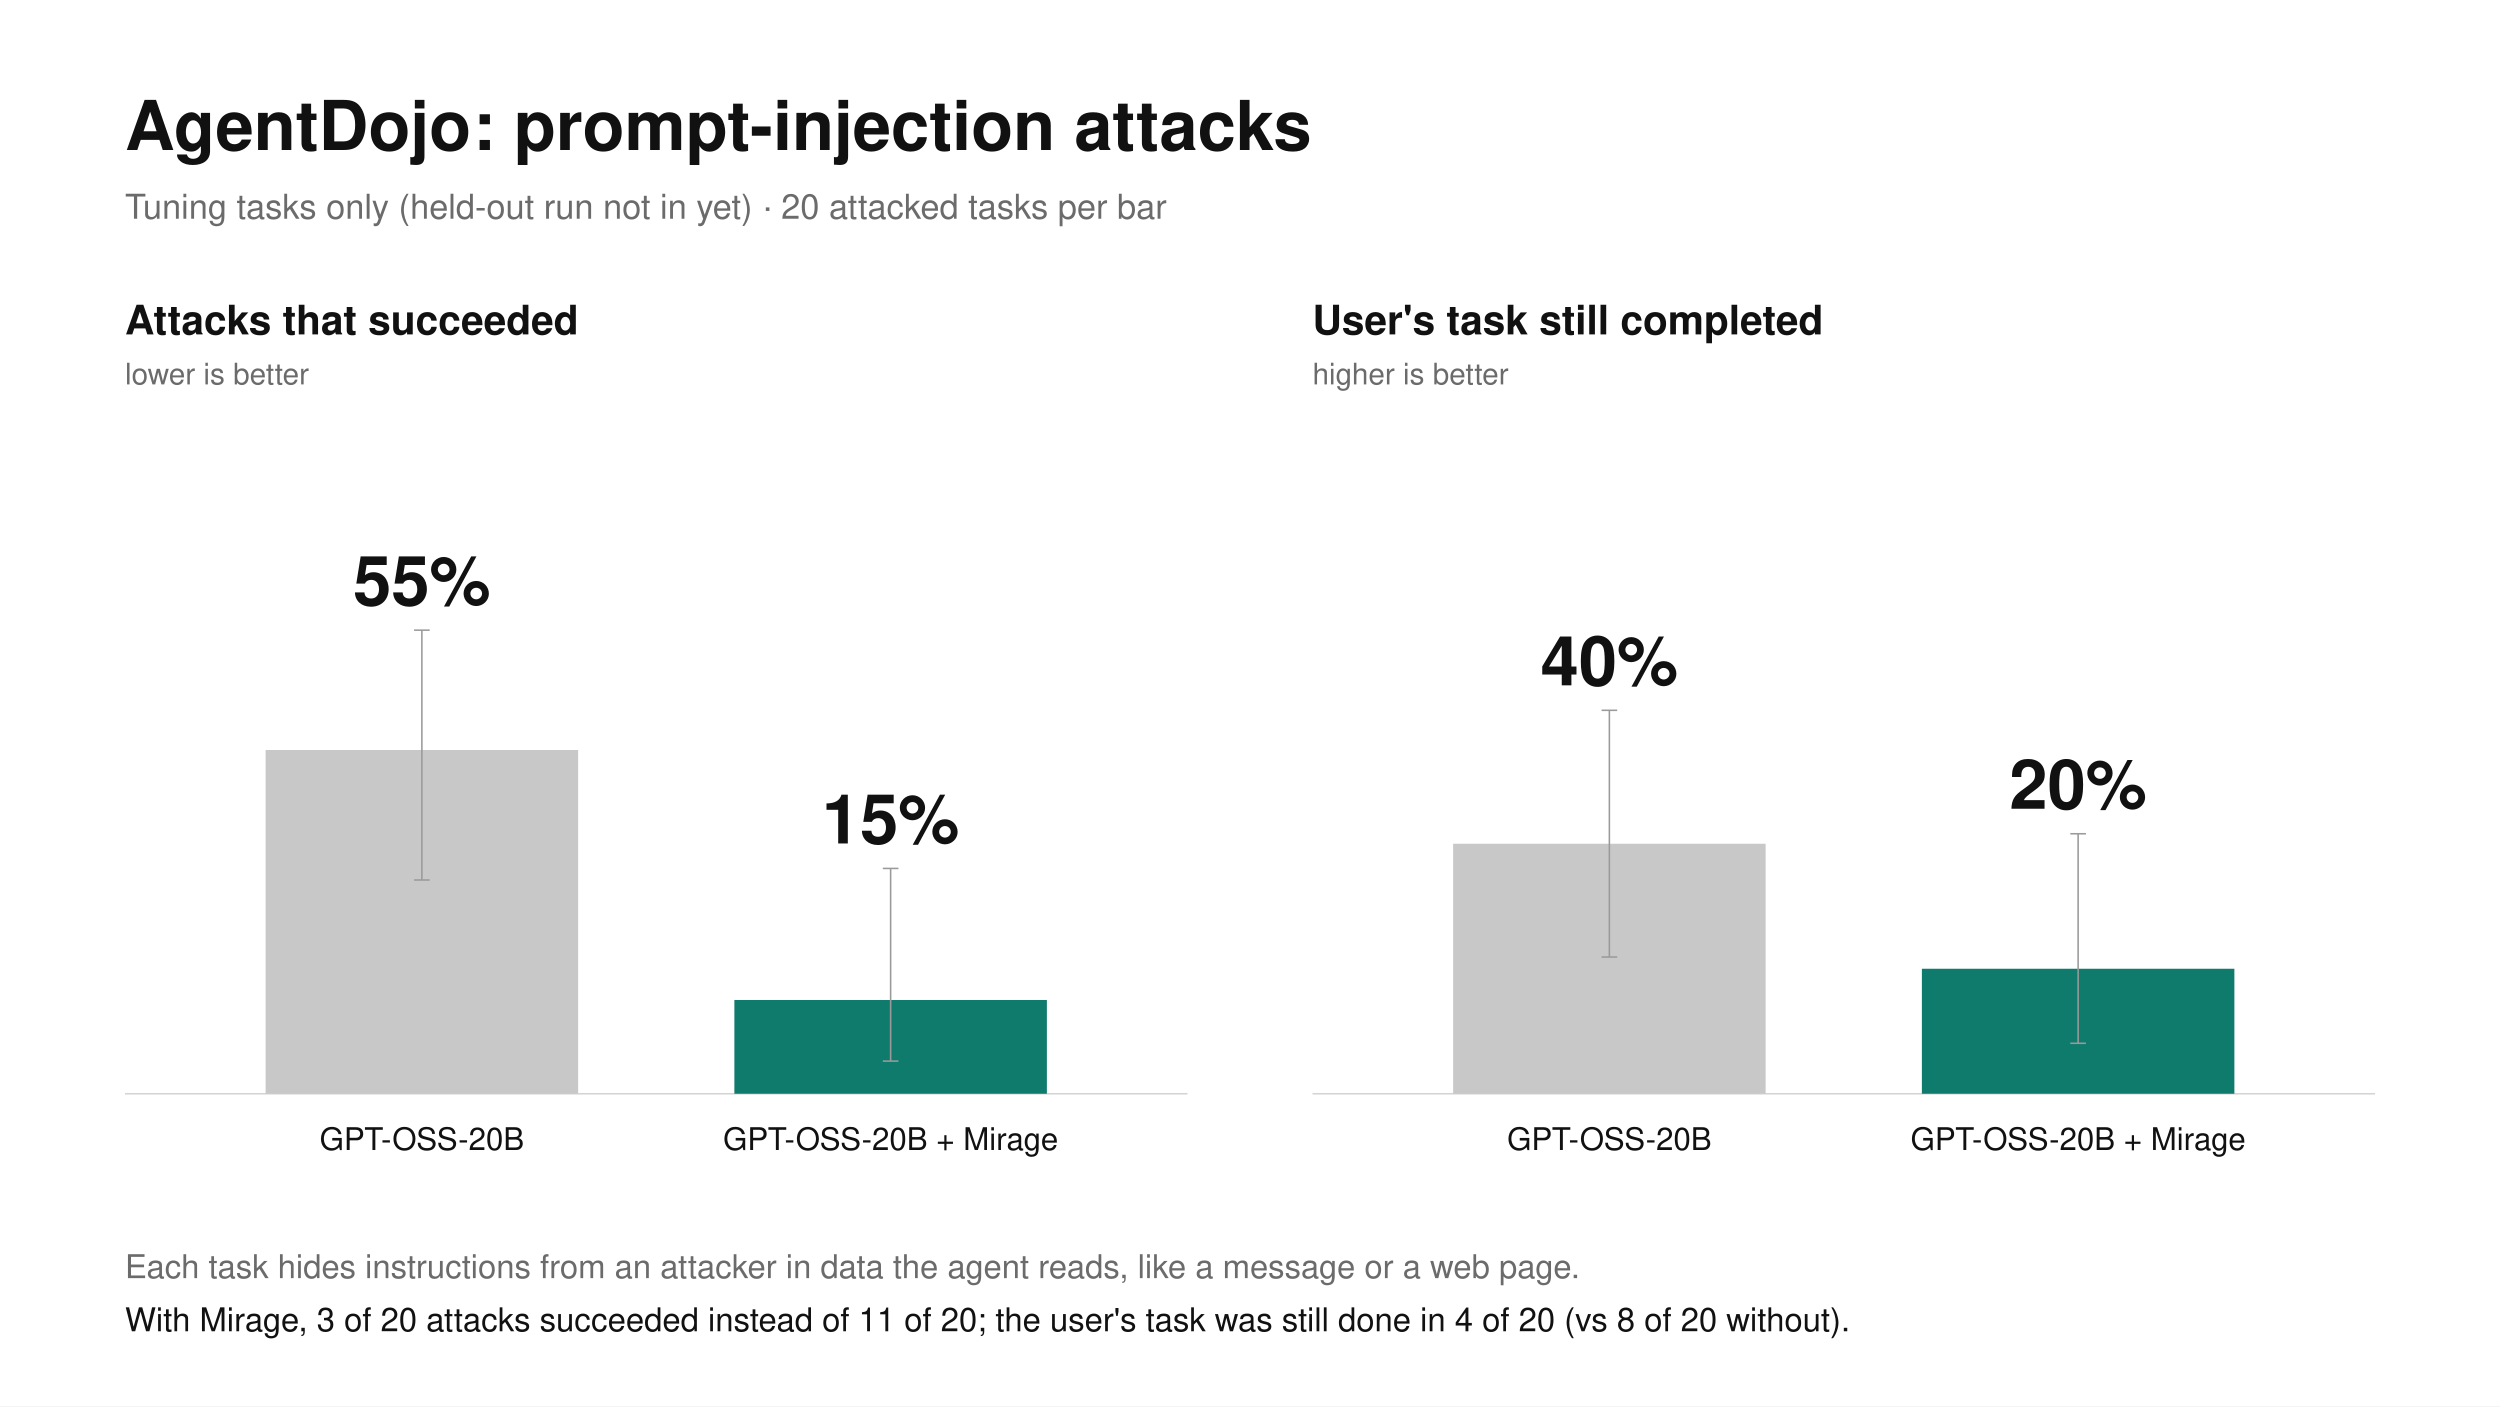
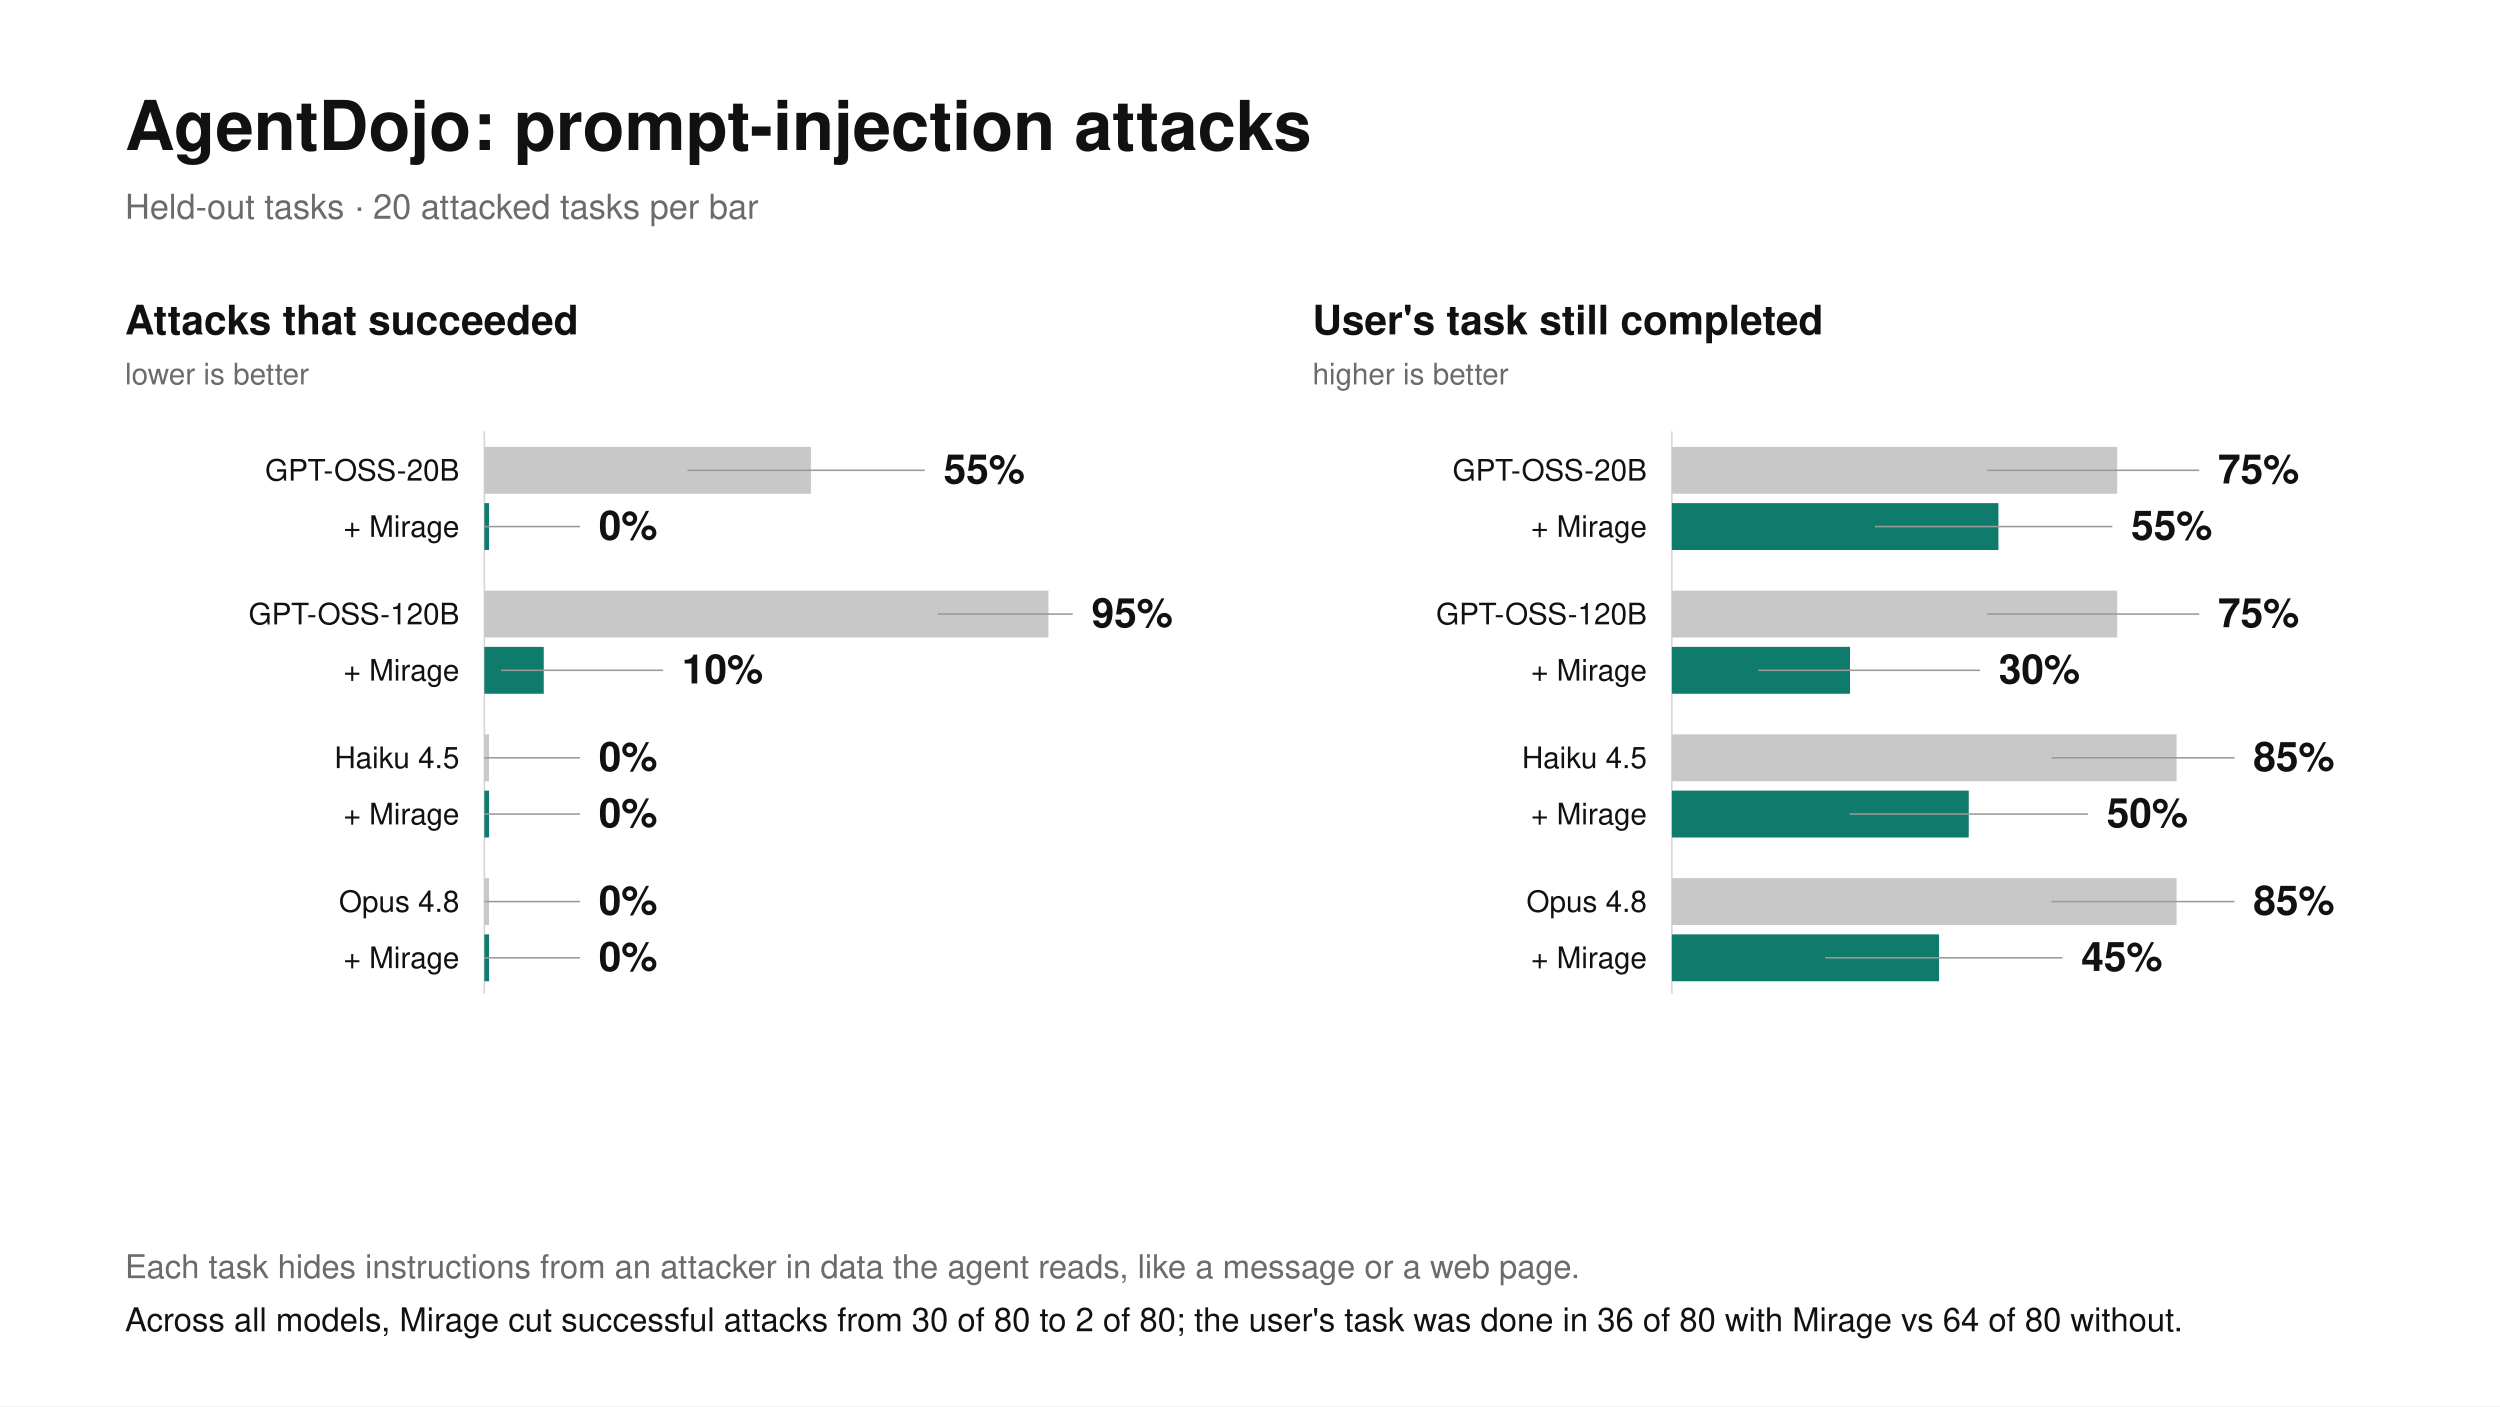
<svg xmlns="http://www.w3.org/2000/svg" width="1600" height="900" viewBox="0 0 1600 900" role="img">
  <rect width="100%" height="100%" fill="#ffffff" />
  <g font-family="Helvetica Neue, Helvetica, Arial, sans-serif">
    <text x="80.0" y="96.0" font-size="44" font-weight="600" fill="#111111" text-anchor="start">AgentDojo: prompt-injection attacks</text>
-     <text x="80.0" y="140.0" font-size="22" font-weight="400" fill="#6b6b6b" text-anchor="start">Tuning tasks only (held-out run not in yet) · 20 attacked tasks per bar</text>
+     <text x="80.0" y="140.0" font-size="22" font-weight="400" fill="#6b6b6b" text-anchor="start">Held-out tasks · 20 attacked tasks per bar</text>
    <text x="80.0" y="818.0" font-size="21" font-weight="400" fill="#6b6b6b" text-anchor="start">Each task hides instructions from an attacker in data the agent reads, like a message or a web page.</text>
-     <text x="80.0" y="852.0" font-size="21" font-weight="500" fill="#111111" text-anchor="start">With Mirage, 3 of 20 attacks succeeded instead of 11 of 20; the user's task was still done in 4 of 20 (vs 8 of 20 without).</text>
+     <text x="80.0" y="852.0" font-size="21" font-weight="500" fill="#111111" text-anchor="start">Across all models, Mirage cut successful attacks from 30 of 80 to 2 of 80; the user's task was done in 36 of 80 with Mirage vs 64 of 80 without.</text>
    <text x="80.0" y="214.0" font-size="26" font-weight="600" fill="#111111" text-anchor="start">Attacks that succeeded</text>
    <text x="80.0" y="246.0" font-size="19" font-weight="400" fill="#6b6b6b" text-anchor="start">lower is better</text>
-     <line x1="80.0" y1="700.0" x2="760.0" y2="700.0" stroke="#d4d4d4" stroke-width="1" />
-     <rect x="170.0" y="480.0" width="200.0" height="220.0" fill="#c8c8c8" />
-     <line x1="270.0" y1="403.3" x2="270.0" y2="563.2" stroke="#9a9a9a" stroke-width="1" />
-     <line x1="265.0" y1="403.3" x2="275.0" y2="403.3" stroke="#9a9a9a" stroke-width="1" />
-     <line x1="265.0" y1="563.2" x2="275.0" y2="563.2" stroke="#9a9a9a" stroke-width="1" />
-     <text x="270.0" y="387.3" font-size="44" font-weight="600" fill="#111111" text-anchor="middle">55%</text>
-     <text x="270.0" y="736.0" font-size="20" font-weight="400" fill="#111111" text-anchor="middle">GPT-OSS-20B</text>
-     <rect x="470.0" y="640.0" width="200.0" height="60.0" fill="#0f7b6c" />
-     <line x1="570.0" y1="555.8" x2="570.0" y2="679.1" stroke="#9a9a9a" stroke-width="1" />
-     <line x1="565.0" y1="555.8" x2="575.0" y2="555.8" stroke="#9a9a9a" stroke-width="1" />
-     <line x1="565.0" y1="679.1" x2="575.0" y2="679.1" stroke="#9a9a9a" stroke-width="1" />
-     <text x="570.0" y="539.8" font-size="44" font-weight="600" fill="#111111" text-anchor="middle">15%</text>
-     <text x="570.0" y="736.0" font-size="20" font-weight="500" fill="#111111" text-anchor="middle">GPT-OSS-20B + Mirage</text>
+     <line x1="310.0" y1="276.0" x2="310.0" y2="636.0" stroke="#d4d4d4" stroke-width="1" />
+     <text x="294.0" y="307.6" font-size="19" font-weight="400" fill="#111111" text-anchor="end">GPT-OSS-20B</text>
+     <rect x="310.0" y="286.0" width="209.0" height="30.0" fill="#c8c8c8" />
+     <line x1="440.0" y1="301.0" x2="591.9" y2="301.0" stroke="#9a9a9a" stroke-width="1" />
+     <text x="603.9" y="309.4" font-size="26" font-weight="600" fill="#111111" text-anchor="start">55%</text>
+     <text x="294.0" y="343.6" font-size="19" font-weight="500" fill="#111111" text-anchor="end">+ Mirage</text>
+     <rect x="310.0" y="322.0" width="3.0" height="30.0" fill="#0f7b6c" />
+     <line x1="310.0" y1="337.0" x2="371.2" y2="337.0" stroke="#9a9a9a" stroke-width="1" />
+     <text x="383.2" y="345.4" font-size="26" font-weight="600" fill="#111111" text-anchor="start">0%</text>
+     <text x="294.0" y="399.6" font-size="19" font-weight="400" fill="#111111" text-anchor="end">GPT-OSS-120B</text>
+     <rect x="310.0" y="378.0" width="361.0" height="30.0" fill="#c8c8c8" />
+     <line x1="600.3" y1="393.0" x2="686.6" y2="393.0" stroke="#9a9a9a" stroke-width="1" />
+     <text x="698.6" y="401.4" font-size="26" font-weight="600" fill="#111111" text-anchor="start">95%</text>
+     <text x="294.0" y="435.6" font-size="19" font-weight="500" fill="#111111" text-anchor="end">+ Mirage</text>
+     <rect x="310.0" y="414.0" width="38.0" height="30.0" fill="#0f7b6c" />
+     <line x1="320.6" y1="429.0" x2="424.4" y2="429.0" stroke="#9a9a9a" stroke-width="1" />
+     <text x="436.4" y="437.4" font-size="26" font-weight="600" fill="#111111" text-anchor="start">10%</text>
+     <text x="294.0" y="491.6" font-size="19" font-weight="400" fill="#111111" text-anchor="end">Haiku 4.5</text>
+     <rect x="310.0" y="470.0" width="3.0" height="30.0" fill="#c8c8c8" />
+     <line x1="310.0" y1="485.0" x2="371.2" y2="485.0" stroke="#9a9a9a" stroke-width="1" />
+     <text x="383.2" y="493.4" font-size="26" font-weight="600" fill="#111111" text-anchor="start">0%</text>
+     <text x="294.0" y="527.6" font-size="19" font-weight="500" fill="#111111" text-anchor="end">+ Mirage</text>
+     <rect x="310.0" y="506.0" width="3.0" height="30.0" fill="#0f7b6c" />
+     <line x1="310.0" y1="521.0" x2="371.2" y2="521.0" stroke="#9a9a9a" stroke-width="1" />
+     <text x="383.2" y="529.4" font-size="26" font-weight="600" fill="#111111" text-anchor="start">0%</text>
+     <text x="294.0" y="583.6" font-size="19" font-weight="400" fill="#111111" text-anchor="end">Opus 4.8</text>
+     <rect x="310.0" y="562.0" width="3.0" height="30.0" fill="#c8c8c8" />
+     <line x1="310.0" y1="577.0" x2="371.2" y2="577.0" stroke="#9a9a9a" stroke-width="1" />
+     <text x="383.2" y="585.4" font-size="26" font-weight="600" fill="#111111" text-anchor="start">0%</text>
+     <text x="294.0" y="619.6" font-size="19" font-weight="500" fill="#111111" text-anchor="end">+ Mirage</text>
+     <rect x="310.0" y="598.0" width="3.0" height="30.0" fill="#0f7b6c" />
+     <line x1="310.0" y1="613.0" x2="371.2" y2="613.0" stroke="#9a9a9a" stroke-width="1" />
+     <text x="383.2" y="621.4" font-size="26" font-weight="600" fill="#111111" text-anchor="start">0%</text>
    <text x="840.0" y="214.0" font-size="26" font-weight="600" fill="#111111" text-anchor="start">User's task still completed</text>
    <text x="840.0" y="246.0" font-size="19" font-weight="400" fill="#6b6b6b" text-anchor="start">higher is better</text>
-     <line x1="840.0" y1="700.0" x2="1520.0" y2="700.0" stroke="#d4d4d4" stroke-width="1" />
-     <rect x="930.0" y="540.0" width="200.0" height="160.0" fill="#c8c8c8" />
-     <line x1="1030.0" y1="454.6" x2="1030.0" y2="612.5" stroke="#9a9a9a" stroke-width="1" />
-     <line x1="1025.0" y1="454.6" x2="1035.0" y2="454.6" stroke="#9a9a9a" stroke-width="1" />
-     <line x1="1025.0" y1="612.5" x2="1035.0" y2="612.5" stroke="#9a9a9a" stroke-width="1" />
-     <text x="1030.0" y="438.6" font-size="44" font-weight="600" fill="#111111" text-anchor="middle">40%</text>
-     <text x="1030.0" y="736.0" font-size="20" font-weight="400" fill="#111111" text-anchor="middle">GPT-OSS-20B</text>
-     <rect x="1230.0" y="620.0" width="200.0" height="80.0" fill="#0f7b6c" />
-     <line x1="1330.0" y1="533.6" x2="1330.0" y2="667.7" stroke="#9a9a9a" stroke-width="1" />
-     <line x1="1325.0" y1="533.6" x2="1335.0" y2="533.6" stroke="#9a9a9a" stroke-width="1" />
-     <line x1="1325.0" y1="667.7" x2="1335.0" y2="667.7" stroke="#9a9a9a" stroke-width="1" />
-     <text x="1330.0" y="517.6" font-size="44" font-weight="600" fill="#111111" text-anchor="middle">20%</text>
-     <text x="1330.0" y="736.0" font-size="20" font-weight="500" fill="#111111" text-anchor="middle">GPT-OSS-20B + Mirage</text>
+     <line x1="1070.0" y1="276.0" x2="1070.0" y2="636.0" stroke="#d4d4d4" stroke-width="1" />
+     <text x="1054.0" y="307.6" font-size="19" font-weight="400" fill="#111111" text-anchor="end">GPT-OSS-20B</text>
+     <rect x="1070.0" y="286.0" width="285.0" height="30.0" fill="#c8c8c8" />
+     <line x1="1271.9" y1="301.0" x2="1407.5" y2="301.0" stroke="#9a9a9a" stroke-width="1" />
+     <text x="1419.5" y="309.4" font-size="26" font-weight="600" fill="#111111" text-anchor="start">75%</text>
+     <text x="1054.0" y="343.6" font-size="19" font-weight="500" fill="#111111" text-anchor="end">+ Mirage</text>
+     <rect x="1070.0" y="322.0" width="209.0" height="30.0" fill="#0f7b6c" />
+     <line x1="1200.0" y1="337.0" x2="1351.9" y2="337.0" stroke="#9a9a9a" stroke-width="1" />
+     <text x="1363.9" y="345.4" font-size="26" font-weight="600" fill="#111111" text-anchor="start">55%</text>
+     <text x="1054.0" y="399.6" font-size="19" font-weight="400" fill="#111111" text-anchor="end">GPT-OSS-120B</text>
+     <rect x="1070.0" y="378.0" width="285.0" height="30.0" fill="#c8c8c8" />
+     <line x1="1271.9" y1="393.0" x2="1407.5" y2="393.0" stroke="#9a9a9a" stroke-width="1" />
+     <text x="1419.5" y="401.4" font-size="26" font-weight="600" fill="#111111" text-anchor="start">75%</text>
+     <text x="1054.0" y="435.6" font-size="19" font-weight="500" fill="#111111" text-anchor="end">+ Mirage</text>
+     <rect x="1070.0" y="414.0" width="114.0" height="30.0" fill="#0f7b6c" />
+     <line x1="1125.3" y1="429.0" x2="1267.2" y2="429.0" stroke="#9a9a9a" stroke-width="1" />
+     <text x="1279.2" y="437.4" font-size="26" font-weight="600" fill="#111111" text-anchor="start">30%</text>
+     <text x="1054.0" y="491.6" font-size="19" font-weight="400" fill="#111111" text-anchor="end">Haiku 4.5</text>
+     <rect x="1070.0" y="470.0" width="323.0" height="30.0" fill="#c8c8c8" />
+     <line x1="1313.0" y1="485.0" x2="1430.1" y2="485.0" stroke="#9a9a9a" stroke-width="1" />
+     <text x="1442.1" y="493.4" font-size="26" font-weight="600" fill="#111111" text-anchor="start">85%</text>
+     <text x="1054.0" y="527.6" font-size="19" font-weight="500" fill="#111111" text-anchor="end">+ Mirage</text>
+     <rect x="1070.0" y="506.0" width="190.0" height="30.0" fill="#0f7b6c" />
+     <line x1="1183.7" y1="521.0" x2="1336.3" y2="521.0" stroke="#9a9a9a" stroke-width="1" />
+     <text x="1348.3" y="529.4" font-size="26" font-weight="600" fill="#111111" text-anchor="start">50%</text>
+     <text x="1054.0" y="583.6" font-size="19" font-weight="400" fill="#111111" text-anchor="end">Opus 4.8</text>
+     <rect x="1070.0" y="562.0" width="323.0" height="30.0" fill="#c8c8c8" />
+     <line x1="1313.0" y1="577.0" x2="1430.1" y2="577.0" stroke="#9a9a9a" stroke-width="1" />
+     <text x="1442.1" y="585.4" font-size="26" font-weight="600" fill="#111111" text-anchor="start">85%</text>
+     <text x="1054.0" y="619.6" font-size="19" font-weight="500" fill="#111111" text-anchor="end">+ Mirage</text>
+     <rect x="1070.0" y="598.0" width="171.0" height="30.0" fill="#0f7b6c" />
+     <line x1="1168.1" y1="613.0" x2="1320.0" y2="613.0" stroke="#9a9a9a" stroke-width="1" />
+     <text x="1332.0" y="621.4" font-size="26" font-weight="600" fill="#111111" text-anchor="start">45%</text>
  </g>
</svg>
